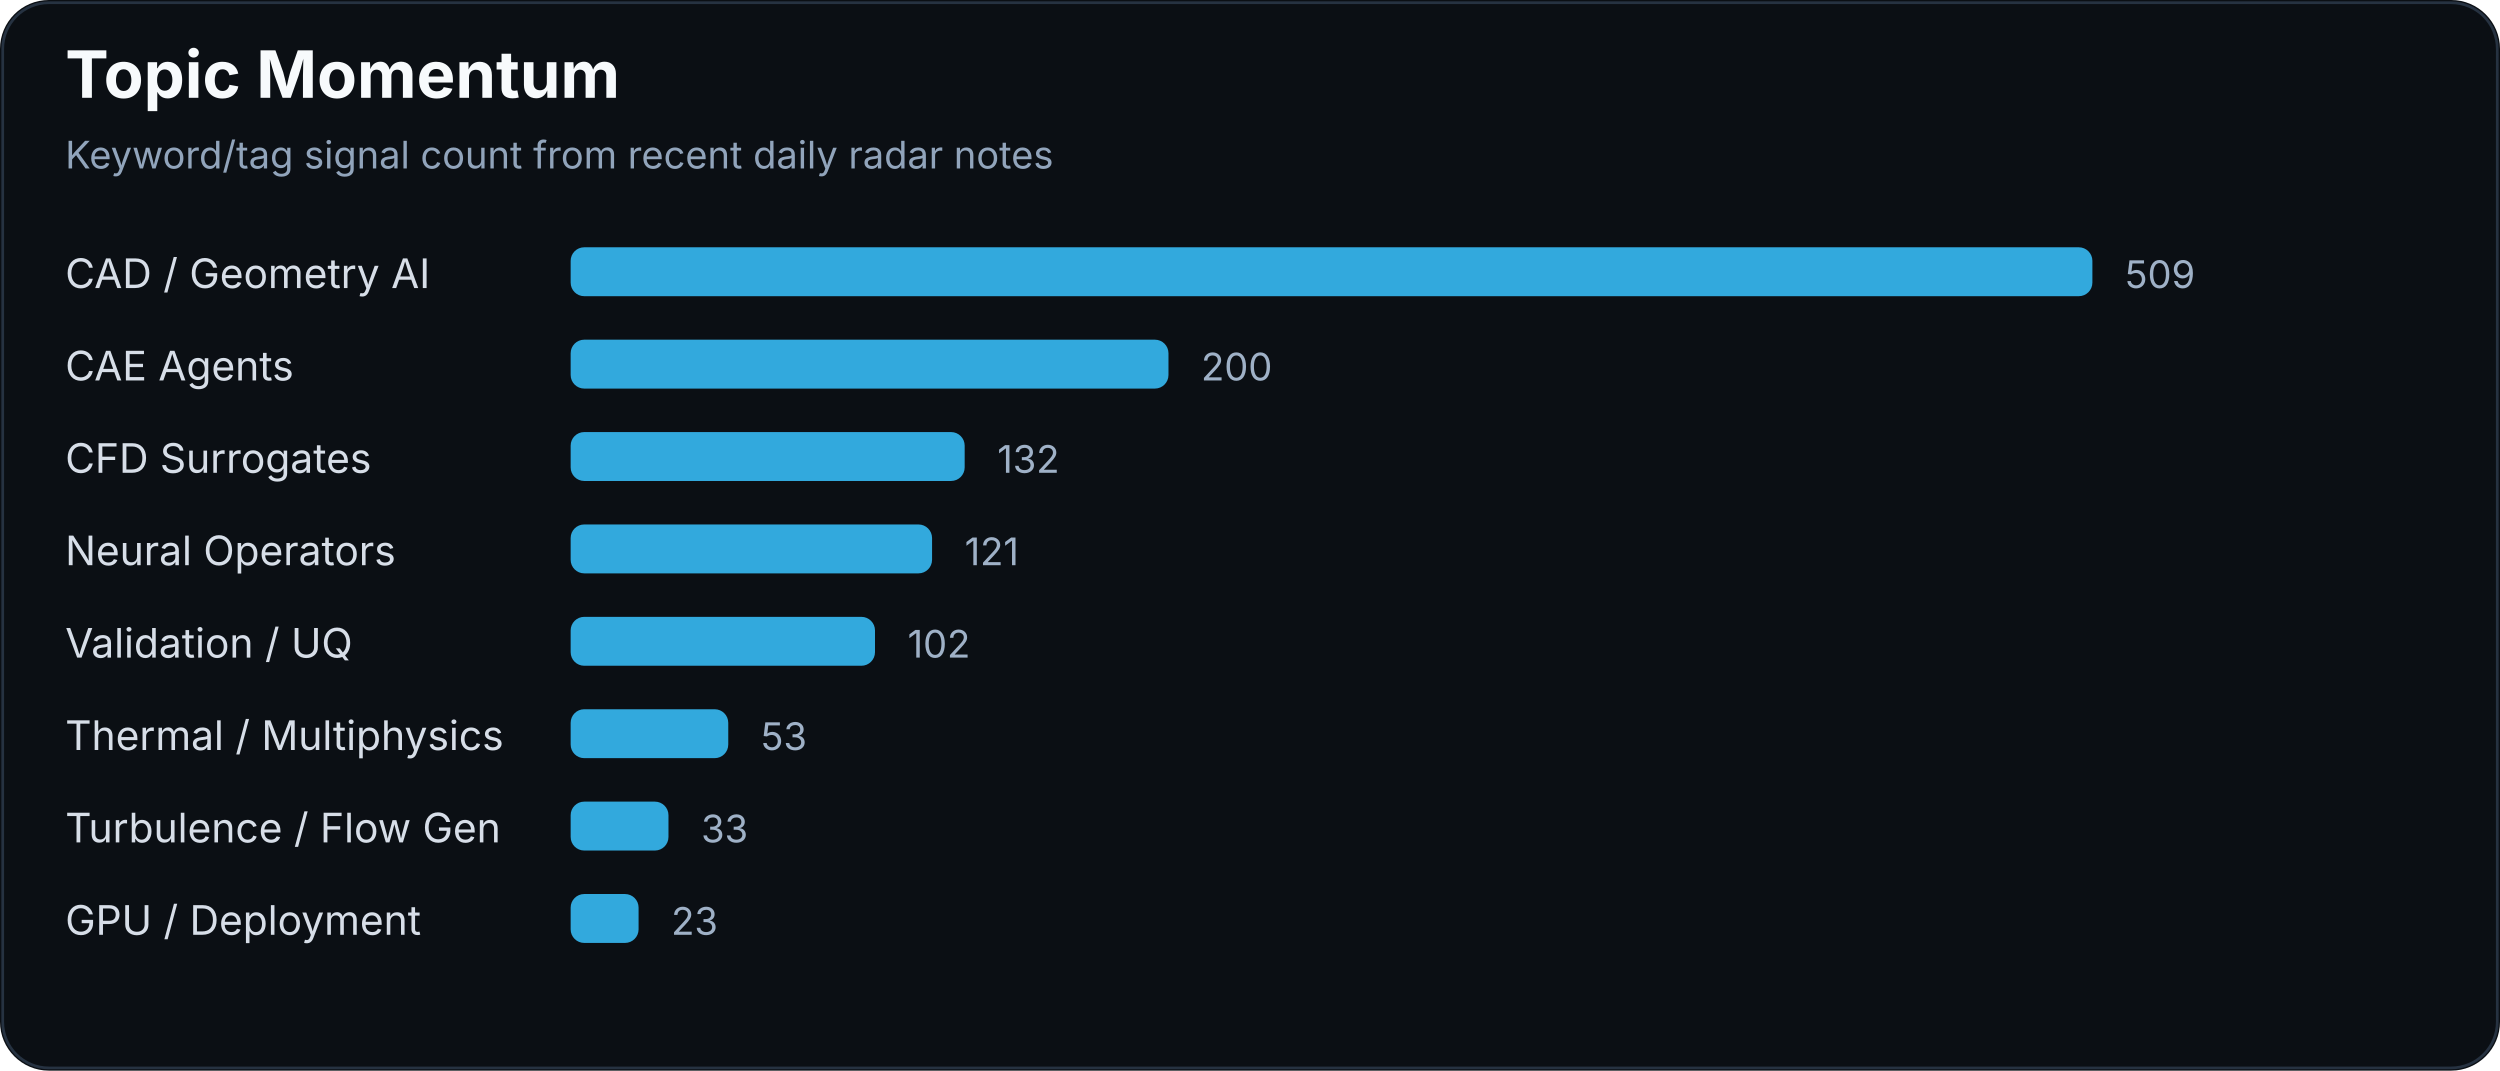
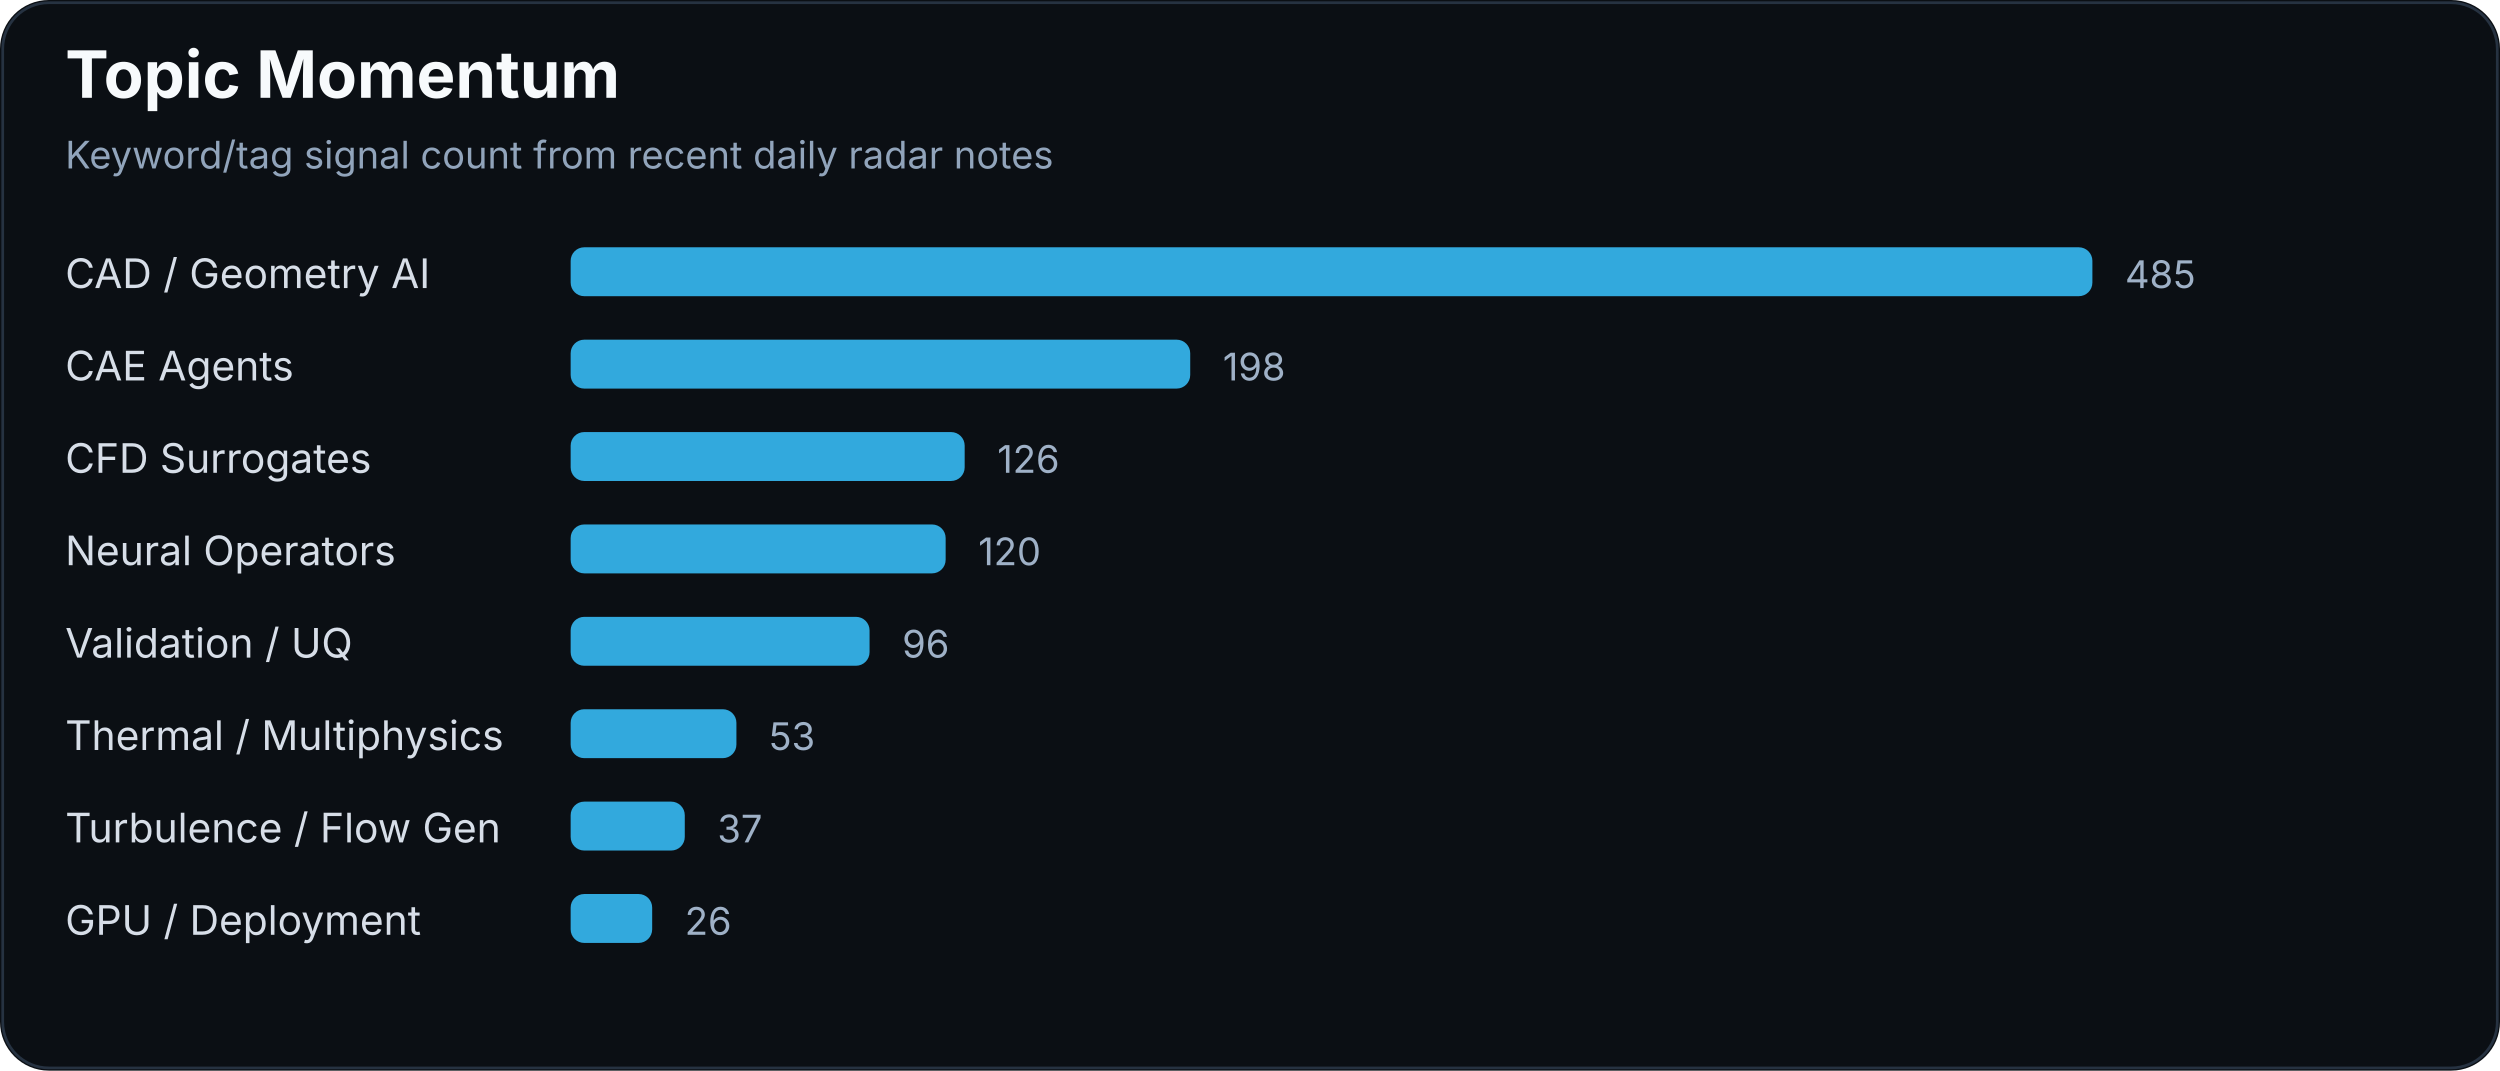
<svg xmlns="http://www.w3.org/2000/svg" width="920" height="394" viewBox="0 0 920 394">
  <rect width="100%" height="100%" rx="18" fill="#0b0f14" />
  <rect x="1" y="1" width="918" height="392" rx="17" fill="none" stroke="#263241" />
  <text x="24" y="36" font-size="24" font-family="Inter, ui-sans-serif, system-ui, -apple-system, Segoe UI, sans-serif" font-weight="700" fill="#f7fafc">Topic Momentum</text>
  <text x="24" y="62" font-size="14" font-family="Inter, ui-sans-serif, system-ui, -apple-system, Segoe UI, sans-serif" fill="#91a4bb">Keyword/tag signal count from recent daily radar notes</text>
  <g font-family="Inter, ui-sans-serif, system-ui, -apple-system, Segoe UI, sans-serif">
    <text x="24" y="106" font-size="15" fill="#d7dee8">CAD / Geometry AI</text>
    <rect x="210" y="91" width="560" height="18" rx="5" fill="#38bdf8" opacity="0.88" />
-     <text x="782" y="106" font-size="14" fill="#9fb1c7">509</text>
+     <text x="782" y="106" font-size="14" fill="#9fb1c7">485</text>
    <text x="24" y="140" font-size="15" fill="#d7dee8">CAE Agents</text>
-     <rect x="210" y="125" width="220" height="18" rx="5" fill="#38bdf8" opacity="0.88" />
-     <text x="442" y="140" font-size="14" fill="#9fb1c7">200</text>
+     <rect x="210" y="125" width="228" height="18" rx="5" fill="#38bdf8" opacity="0.88" />
+     <text x="450" y="140" font-size="14" fill="#9fb1c7">198</text>
    <text x="24" y="174" font-size="15" fill="#d7dee8">CFD Surrogates</text>
    <rect x="210" y="159" width="145" height="18" rx="5" fill="#38bdf8" opacity="0.88" />
-     <text x="367" y="174" font-size="14" fill="#9fb1c7">132</text>
+     <text x="367" y="174" font-size="14" fill="#9fb1c7">126</text>
    <text x="24" y="208" font-size="15" fill="#d7dee8">Neural Operators</text>
-     <rect x="210" y="193" width="133" height="18" rx="5" fill="#38bdf8" opacity="0.88" />
-     <text x="355" y="208" font-size="14" fill="#9fb1c7">121</text>
+     <rect x="210" y="193" width="138" height="18" rx="5" fill="#38bdf8" opacity="0.88" />
+     <text x="360" y="208" font-size="14" fill="#9fb1c7">120</text>
    <text x="24" y="242" font-size="15" fill="#d7dee8">Validation / UQ</text>
-     <rect x="210" y="227" width="112" height="18" rx="5" fill="#38bdf8" opacity="0.88" />
-     <text x="334" y="242" font-size="14" fill="#9fb1c7">102</text>
+     <rect x="210" y="227" width="110" height="18" rx="5" fill="#38bdf8" opacity="0.88" />
+     <text x="332" y="242" font-size="14" fill="#9fb1c7">96</text>
    <text x="24" y="276" font-size="15" fill="#d7dee8">Thermal / Multiphysics</text>
-     <rect x="210" y="261" width="58" height="18" rx="5" fill="#38bdf8" opacity="0.88" />
-     <text x="280" y="276" font-size="14" fill="#9fb1c7">53</text>
+     <rect x="210" y="261" width="61" height="18" rx="5" fill="#38bdf8" opacity="0.88" />
+     <text x="283" y="276" font-size="14" fill="#9fb1c7">53</text>
    <text x="24" y="310" font-size="15" fill="#d7dee8">Turbulence / Flow Gen</text>
-     <rect x="210" y="295" width="36" height="18" rx="5" fill="#38bdf8" opacity="0.88" />
-     <text x="258" y="310" font-size="14" fill="#9fb1c7">33</text>
+     <rect x="210" y="295" width="42" height="18" rx="5" fill="#38bdf8" opacity="0.88" />
+     <text x="264" y="310" font-size="14" fill="#9fb1c7">37</text>
    <text x="24" y="344" font-size="15" fill="#d7dee8">GPU / Deployment</text>
-     <rect x="210" y="329" width="25" height="18" rx="5" fill="#38bdf8" opacity="0.88" />
-     <text x="247" y="344" font-size="14" fill="#9fb1c7">23</text>
+     <rect x="210" y="329" width="30" height="18" rx="5" fill="#38bdf8" opacity="0.88" />
+     <text x="252" y="344" font-size="14" fill="#9fb1c7">26</text>
  </g>
</svg>
